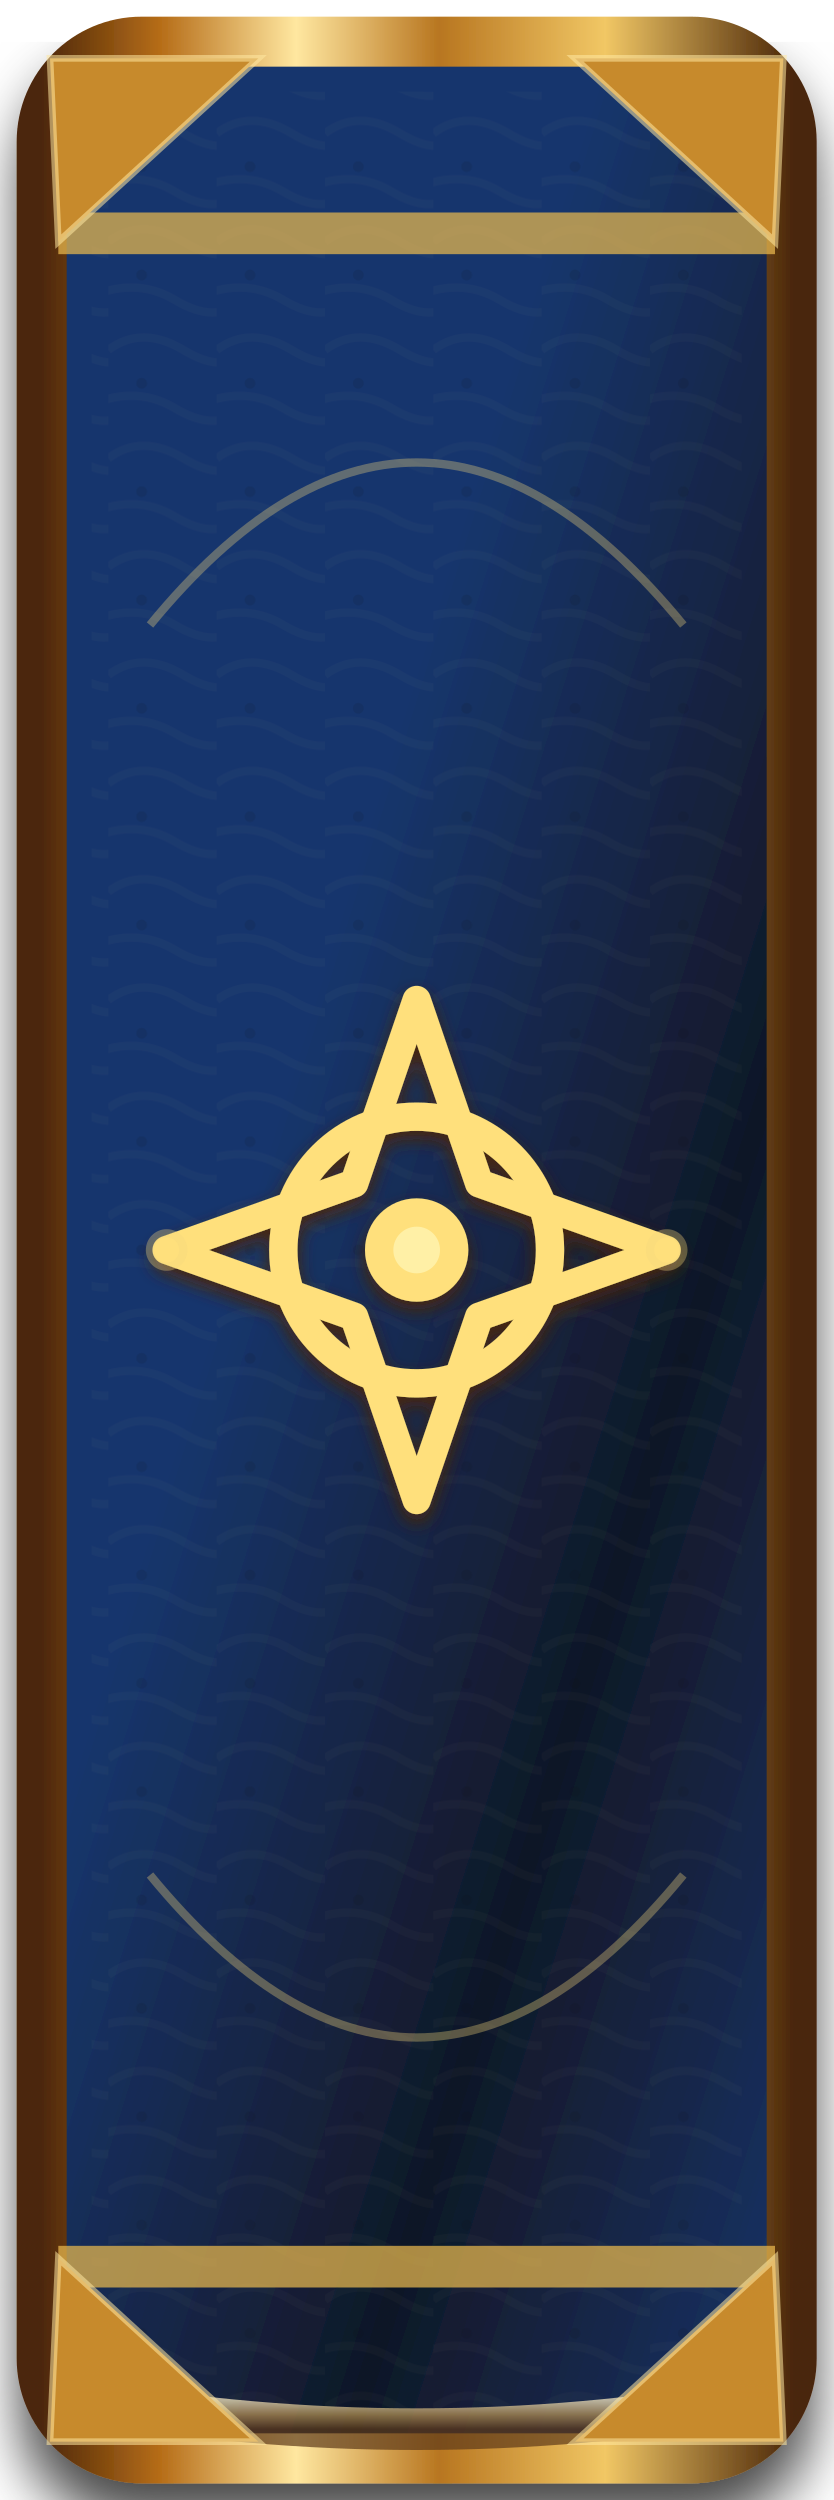
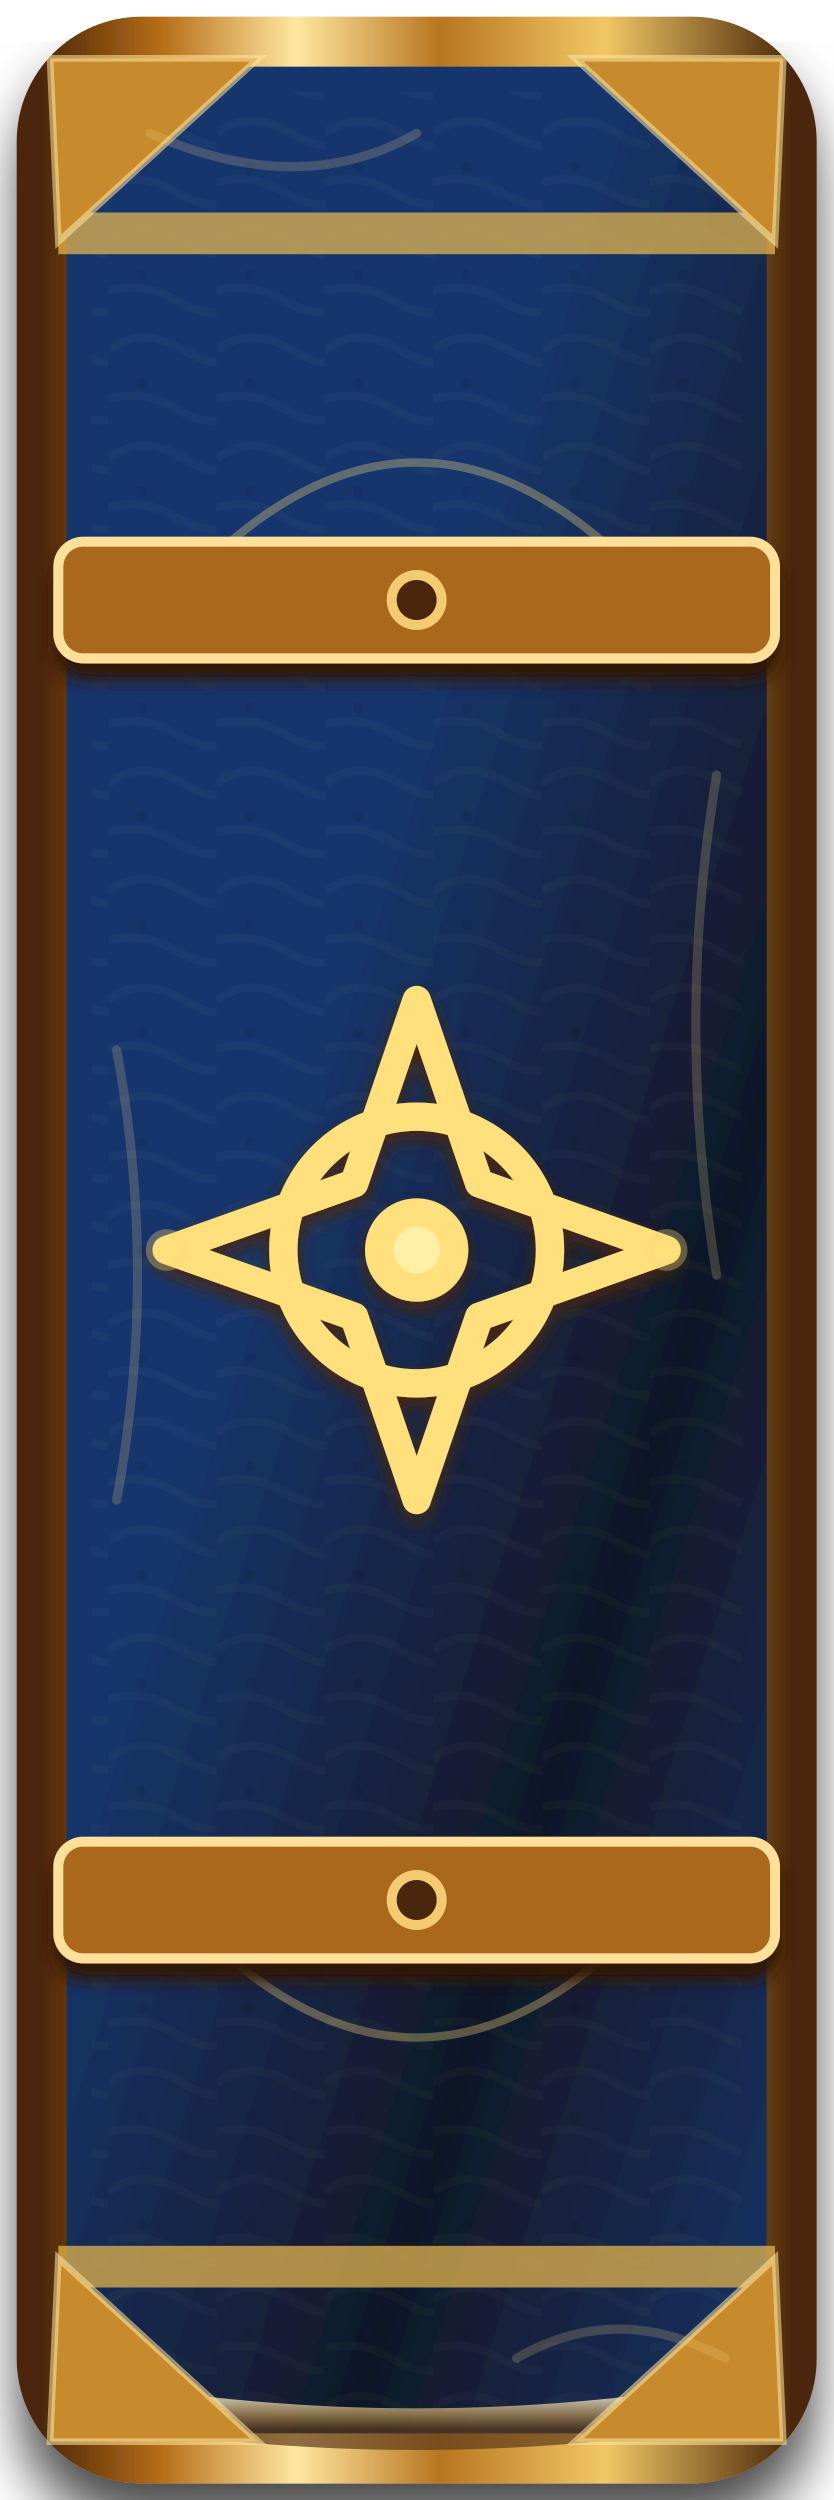
<svg xmlns="http://www.w3.org/2000/svg" data-shape="3V" data-role="celestial-codex" viewBox="0 0 100 300">
  <defs>
    <linearGradient id="gold" x1="0" x2="1">
      <stop stop-color="#4b2607" />
      <stop offset=".16" stop-color="#b66d18" />
      <stop offset=".34" stop-color="#ffe7a0" />
      <stop offset=".53" stop-color="#b87620" />
      <stop offset=".75" stop-color="#f1c765" />
      <stop offset="1" stop-color="#4a2608" />
    </linearGradient>
    <linearGradient id="leather" x1="0" y1="0" x2="1" y2="1">
      <stop stop-color="#15366d" />
      <stop offset=".38" stop-color="#15366d" />
      <stop offset=".7" stop-color="#111827" />
      <stop offset="1" stop-color="#15366d" />
    </linearGradient>
    <linearGradient id="page" x1="0" y1="0" x2="0" y2="1">
      <stop stop-color="#fff0c4" />
      <stop offset=".5" stop-color="#b99454" />
      <stop offset="1" stop-color="#5e3b19" />
    </linearGradient>
    <pattern id="grain" width="13" height="13" patternUnits="userSpaceOnUse">
      <path d="M0 3Q4 0 9 3T16 3M-3 10Q3 7 8 10T16 10" fill="none" stroke="#ffe8a0" stroke-opacity=".075" />
      <circle cx="4" cy="7" r=".65" fill="#08090c" opacity=".28" />
    </pattern>
    <filter id="shadow" x="-20%" y="-25%" width="145%" height="165%">
      <feDropShadow dx="0" dy="5" stdDeviation="3.5" flood-color="#000" flood-opacity=".72" />
    </filter>
  </defs>
  <g filter="url(#shadow)" fill="url(#leather)" stroke="url(#gold)" stroke-width="6">
    <rect x="5" y="5" width="90" height="290" rx="12" />
  </g>
  <g opacity=".34" fill="url(#grain)">
    <rect x="11" y="11" width="78" height="278" rx="8" />
  </g>
  <path d="M10 288Q50 295 90 288" fill="none" stroke="url(#page)" stroke-width="5" opacity=".7" />
  <path d="M7 28H93M7 272H93" class="band" />
  <g fill="#c78a2c" stroke="#ffe7a0" stroke-opacity=".55" stroke-width=".8">
    <path d="M6 7h25L19 18 7 29Z" />
    <path d="M94 7h-25l12 11 12 11Z" />
    <path d="M6 293h25L19 282 7 271Z" />
    <path d="M94 293h-25l12-11 12-11Z" />
  </g>
  <g transform="translate(50 150)" class="motif">
    <path d="M0 -30L7.5 -8L30 0L7.5 8L0 30L-7.5 8L-30 0L-7.5 -8Z" />
    <circle r="16" />
    <circle r="4.5" fill="#fff0a6" />
  </g>
  <g fill="none" stroke="#f5d67c" stroke-opacity=".34" stroke-width="1">
    <path d="M18 75Q50 36 82 75M18 225Q50 264 82 225" />
    <circle cx="20" cy="150" r="2" />
    <circle cx="80" cy="150" r="2" />
  </g>
  <style>.band{fill:none;stroke:#e9b94e;stroke-width:5;opacity:.72}.motif{fill:none;stroke:#ffe07c;stroke-width:3.4;stroke-linejoin:round;filter:drop-shadow(0 1px 1px #4a2508)}</style>
+   <g class="hardware">
+     <g transform="translate(0 72)">
+       <rect x="7" y="-7" width="86" height="14" rx="3" />
+       <circle cx="50" cy="0" r="3" />
+     </g>
+     <g transform="translate(0 228)">
+       <rect x="7" y="-7" width="86" height="14" rx="3" />
+       <circle cx="50" cy="0" r="3" />
+     </g>
+   </g>
+   <g class="wear" fill="none">
+     <path d="M18 16q18 8 32 0M62 283q12-7 25 0" />
+     <path d="M14 126q5 27 0 54M86 93q-5 30 0 60" />
+   </g>
+   <style>.hardware{fill:#a9681b;stroke:#ffe09a;stroke-width:1.2;filter:drop-shadow(0 2px 1px #321600)}.hardware circle{fill:#4a270b;stroke:#f5cb72}.wear{stroke:#f5d98b;stroke-opacity:.2;stroke-width:1.1;stroke-linecap:round}</style>
</svg>
